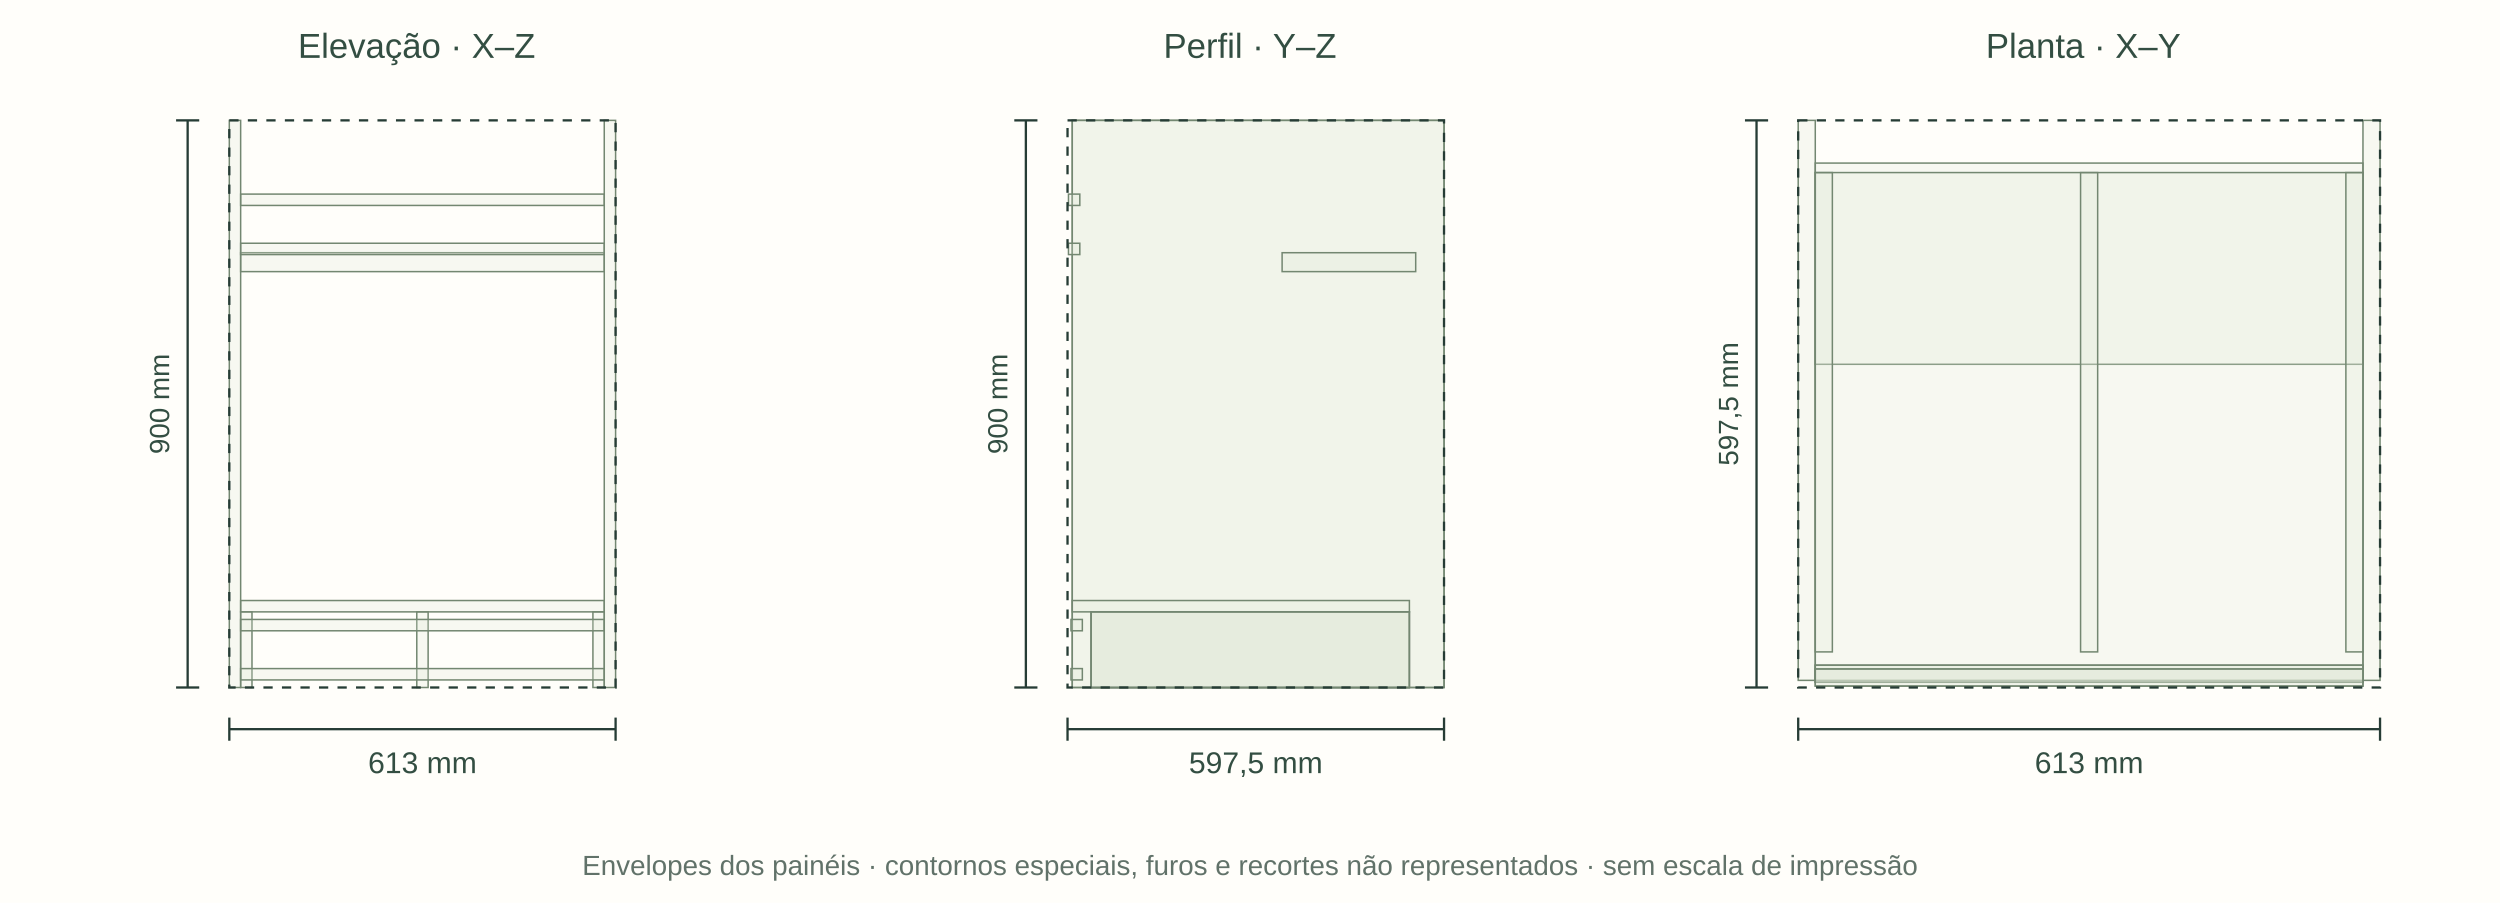
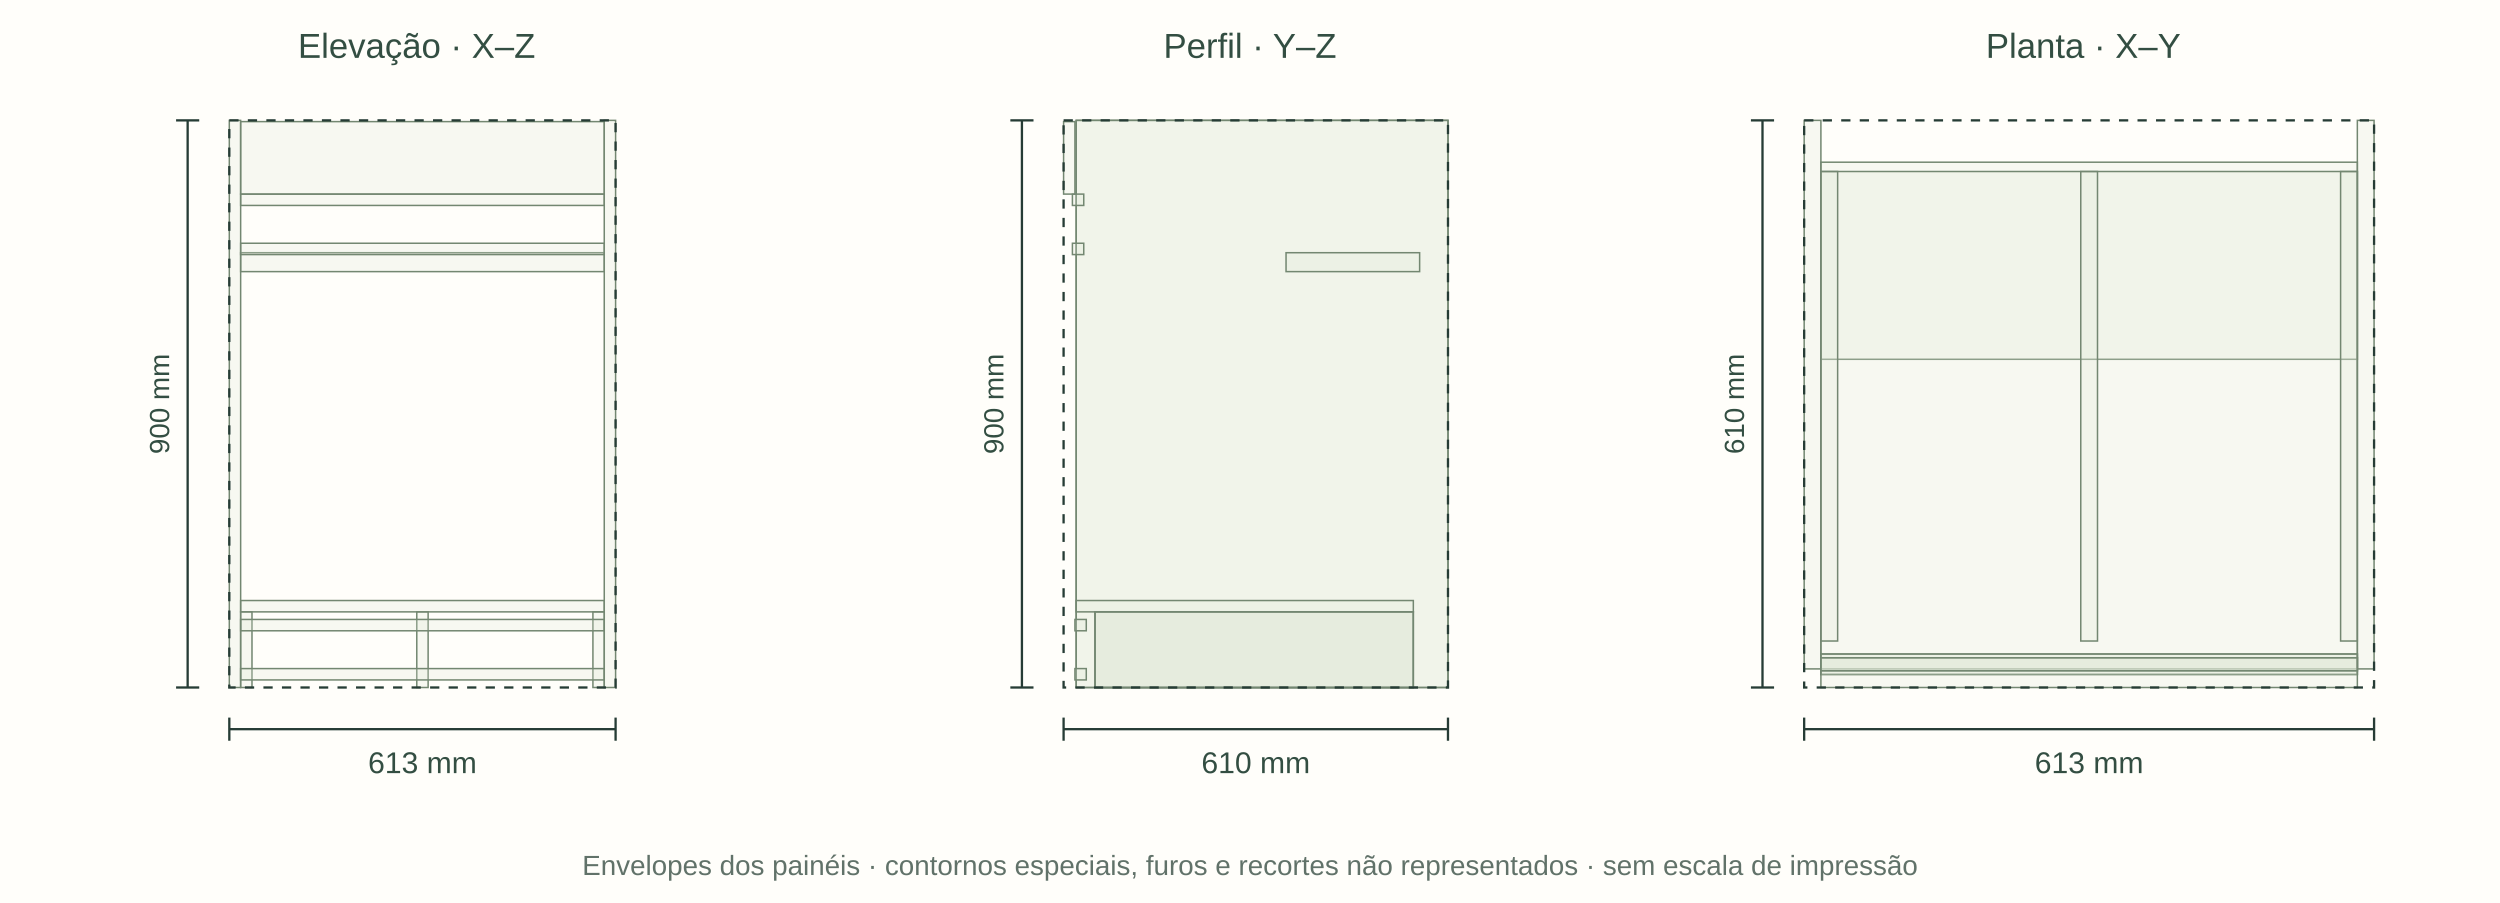
<svg xmlns="http://www.w3.org/2000/svg" viewBox="0 0 1080 390" role="img" aria-label="Esquemas de envelopes em três projeções, cotas nominais em milímetros">
  <rect width="1080" height="390" fill="#fffefa" />
  <g font-family="Arial" fill="#334e42">
    <text x="180" y="25" text-anchor="middle" font-size="15">Elevação · X–Z</text>
    <rect x="261.04" y="52.00" width="4.90" height="245.00" fill="#dce5d4" fill-opacity=".24" stroke="#738771" stroke-width=".65" />
    <rect x="99.06" y="52.00" width="4.90" height="245.00" fill="#dce5d4" fill-opacity=".24" stroke="#738771" stroke-width=".65" />
    <rect x="103.96" y="109.17" width="157.07" height="8.17" fill="#dce5d4" fill-opacity=".24" stroke="#738771" stroke-width=".65" />
    <rect x="103.96" y="259.43" width="157.07" height="4.90" fill="#dce5d4" fill-opacity=".24" stroke="#738771" stroke-width=".65" />
    <rect x="103.96" y="264.33" width="4.90" height="32.67" fill="#dce5d4" fill-opacity=".24" stroke="#738771" stroke-width=".65" />
    <rect x="180.05" y="264.33" width="4.90" height="32.67" fill="#dce5d4" fill-opacity=".24" stroke="#738771" stroke-width=".65" />
    <rect x="256.14" y="264.33" width="4.90" height="32.67" fill="#dce5d4" fill-opacity=".24" stroke="#738771" stroke-width=".65" />
    <rect x="103.96" y="288.83" width="157.07" height="4.90" fill="#dce5d4" fill-opacity=".24" stroke="#738771" stroke-width=".65" />
    <rect x="103.96" y="267.60" width="157.07" height="4.90" fill="#dce5d4" fill-opacity=".24" stroke="#738771" stroke-width=".65" />
    <rect x="103.96" y="105.08" width="157.07" height="4.90" fill="#dce5d4" fill-opacity=".24" stroke="#738771" stroke-width=".65" />
    <rect x="103.96" y="83.85" width="157.07" height="4.90" fill="#dce5d4" fill-opacity=".24" stroke="#738771" stroke-width=".65" />
+     <rect x="103.96" y="52.54" width="157.07" height="31.31" fill="#dce5d4" fill-opacity=".24" stroke="#738771" stroke-width=".65" />
    <rect x="99.06" y="52.00" width="166.87" height="245.00" fill="none" stroke="#263c35" stroke-dasharray="4 4" />
    <path d="M99.064,310.0v10 M99.064,315.0h166.872 m0,-5v10" stroke="#263c35" fill="none" />
    <text x="182.5" y="334.0" text-anchor="middle" font-size="13">613 mm</text>
    <path d="M76.064,52h10 M81.064,52v245 m-5,0h10" stroke="#263c35" fill="none" />
    <text transform="translate(73.06389,174.5) rotate(-90)" text-anchor="middle" font-size="12">900 mm</text>
  </g>
  <g font-family="Arial" fill="#334e42">
    <text x="540" y="25" text-anchor="middle" font-size="15">Perfil · Y–Z</text>
-     <rect x="463.22" y="52.00" width="160.61" height="245.00" fill="#dce5d4" fill-opacity=".24" stroke="#738771" stroke-width=".65" />
-     <rect x="463.22" y="52.00" width="160.61" height="245.00" fill="#dce5d4" fill-opacity=".24" stroke="#738771" stroke-width=".65" />
-     <rect x="553.87" y="109.17" width="57.71" height="8.17" fill="#dce5d4" fill-opacity=".24" stroke="#738771" stroke-width=".65" />
-     <rect x="463.22" y="259.43" width="145.64" height="4.90" fill="#dce5d4" fill-opacity=".24" stroke="#738771" stroke-width=".65" />
-     <rect x="471.38" y="264.33" width="137.47" height="32.67" fill="#dce5d4" fill-opacity=".24" stroke="#738771" stroke-width=".65" />
-     <rect x="471.38" y="264.33" width="137.47" height="32.67" fill="#dce5d4" fill-opacity=".24" stroke="#738771" stroke-width=".65" />
-     <rect x="471.38" y="264.33" width="137.47" height="32.67" fill="#dce5d4" fill-opacity=".24" stroke="#738771" stroke-width=".65" />
-     <rect x="462.67" y="288.83" width="4.90" height="4.90" fill="#dce5d4" fill-opacity=".24" stroke="#738771" stroke-width=".65" />
-     <rect x="462.67" y="267.60" width="4.90" height="4.90" fill="#dce5d4" fill-opacity=".24" stroke="#738771" stroke-width=".65" />
-     <rect x="461.58" y="105.08" width="4.90" height="4.90" fill="#dce5d4" fill-opacity=".24" stroke="#738771" stroke-width=".65" />
-     <rect x="461.58" y="83.85" width="4.90" height="4.90" fill="#dce5d4" fill-opacity=".24" stroke="#738771" stroke-width=".65" />
-     <rect x="461.17" y="52.00" width="162.65" height="245.00" fill="none" stroke="#263c35" stroke-dasharray="4 4" />
-     <path d="M461.174,310.0v10 M461.174,315.0h162.653 m0,-5v10" stroke="#263c35" fill="none" />
-     <text x="542.5" y="334.0" text-anchor="middle" font-size="13">597,5 mm</text>
-     <path d="M438.174,52h10 M443.174,52v245 m-5,0h10" stroke="#263c35" fill="none" />
-     <text transform="translate(435.1736,174.5) rotate(-90)" text-anchor="middle" font-size="12">900 mm</text>
+     <rect x="464.92" y="52.00" width="160.61" height="245.00" fill="#dce5d4" fill-opacity=".24" stroke="#738771" stroke-width=".65" />
+     <rect x="464.92" y="52.00" width="160.61" height="245.00" fill="#dce5d4" fill-opacity=".24" stroke="#738771" stroke-width=".65" />
+     <rect x="555.57" y="109.17" width="57.71" height="8.17" fill="#dce5d4" fill-opacity=".24" stroke="#738771" stroke-width=".65" />
+     <rect x="464.92" y="259.43" width="145.64" height="4.90" fill="#dce5d4" fill-opacity=".24" stroke="#738771" stroke-width=".65" />
+     <rect x="473.08" y="264.33" width="137.47" height="32.67" fill="#dce5d4" fill-opacity=".24" stroke="#738771" stroke-width=".65" />
+     <rect x="473.08" y="264.33" width="137.47" height="32.67" fill="#dce5d4" fill-opacity=".24" stroke="#738771" stroke-width=".65" />
+     <rect x="473.08" y="264.33" width="137.47" height="32.67" fill="#dce5d4" fill-opacity=".24" stroke="#738771" stroke-width=".65" />
+     <rect x="464.37" y="288.83" width="4.90" height="4.90" fill="#dce5d4" fill-opacity=".24" stroke="#738771" stroke-width=".65" />
+     <rect x="464.37" y="267.60" width="4.90" height="4.90" fill="#dce5d4" fill-opacity=".24" stroke="#738771" stroke-width=".65" />
+     <rect x="463.28" y="105.08" width="4.90" height="4.90" fill="#dce5d4" fill-opacity=".24" stroke="#738771" stroke-width=".65" />
+     <rect x="463.28" y="83.85" width="4.90" height="4.90" fill="#dce5d4" fill-opacity=".24" stroke="#738771" stroke-width=".65" />
+     <rect x="459.47" y="52.54" width="4.90" height="31.31" fill="#dce5d4" fill-opacity=".24" stroke="#738771" stroke-width=".65" />
+     <rect x="459.47" y="52.00" width="166.06" height="245.00" fill="none" stroke="#263c35" stroke-dasharray="4 4" />
+     <path d="M459.472,310.0v10 M459.472,315.0h166.056 m0,-5v10" stroke="#263c35" fill="none" />
+     <text x="542.5" y="334.0" text-anchor="middle" font-size="13">610 mm</text>
+     <path d="M436.472,52h10 M441.472,52v245 m-5,0h10" stroke="#263c35" fill="none" />
+     <text transform="translate(433.4722,174.5) rotate(-90)" text-anchor="middle" font-size="12">900 mm</text>
  </g>
  <g font-family="Arial" fill="#334e42">
    <text x="900" y="25" text-anchor="middle" font-size="15">Planta · X–Y</text>
-     <rect x="1020.80" y="52.00" width="7.38" height="241.92" fill="#dce5d4" fill-opacity=".24" stroke="#738771" stroke-width=".65" />
-     <rect x="776.82" y="52.00" width="7.38" height="241.92" fill="#dce5d4" fill-opacity=".24" stroke="#738771" stroke-width=".65" />
-     <rect x="784.20" y="70.45" width="236.59" height="86.93" fill="#dce5d4" fill-opacity=".24" stroke="#738771" stroke-width=".65" />
-     <rect x="784.20" y="74.55" width="236.59" height="219.37" fill="#dce5d4" fill-opacity=".24" stroke="#738771" stroke-width=".65" />
-     <rect x="784.20" y="74.55" width="7.38" height="207.07" fill="#dce5d4" fill-opacity=".24" stroke="#738771" stroke-width=".65" />
-     <rect x="898.81" y="74.55" width="7.38" height="207.07" fill="#dce5d4" fill-opacity=".24" stroke="#738771" stroke-width=".65" />
-     <rect x="1013.42" y="74.55" width="7.38" height="207.07" fill="#dce5d4" fill-opacity=".24" stroke="#738771" stroke-width=".65" />
-     <rect x="784.20" y="287.36" width="236.59" height="7.38" fill="#dce5d4" fill-opacity=".24" stroke="#738771" stroke-width=".65" />
-     <rect x="784.20" y="287.36" width="236.59" height="7.38" fill="#dce5d4" fill-opacity=".24" stroke="#738771" stroke-width=".65" />
-     <rect x="784.20" y="289.00" width="236.59" height="7.38" fill="#dce5d4" fill-opacity=".24" stroke="#738771" stroke-width=".65" />
-     <rect x="784.20" y="289.00" width="236.59" height="7.38" fill="#dce5d4" fill-opacity=".24" stroke="#738771" stroke-width=".65" />
-     <rect x="776.82" y="52.00" width="251.36" height="245.00" fill="none" stroke="#263c35" stroke-dasharray="4 4" />
-     <path d="M776.822,310.0v10 M776.822,315.0h251.356 m0,-5v10" stroke="#263c35" fill="none" />
+     <rect x="1018.37" y="52.00" width="7.23" height="236.97" fill="#dce5d4" fill-opacity=".24" stroke="#738771" stroke-width=".65" />
+     <rect x="779.40" y="52.00" width="7.23" height="236.97" fill="#dce5d4" fill-opacity=".24" stroke="#738771" stroke-width=".65" />
+     <rect x="786.63" y="70.07" width="231.75" height="85.15" fill="#dce5d4" fill-opacity=".24" stroke="#738771" stroke-width=".65" />
+     <rect x="786.63" y="74.09" width="231.75" height="214.88" fill="#dce5d4" fill-opacity=".24" stroke="#738771" stroke-width=".65" />
+     <rect x="786.63" y="74.09" width="7.23" height="202.83" fill="#dce5d4" fill-opacity=".24" stroke="#738771" stroke-width=".65" />
+     <rect x="898.89" y="74.09" width="7.23" height="202.83" fill="#dce5d4" fill-opacity=".24" stroke="#738771" stroke-width=".65" />
+     <rect x="1011.14" y="74.09" width="7.23" height="202.83" fill="#dce5d4" fill-opacity=".24" stroke="#738771" stroke-width=".65" />
+     <rect x="786.63" y="282.54" width="231.75" height="7.23" fill="#dce5d4" fill-opacity=".24" stroke="#738771" stroke-width=".65" />
+     <rect x="786.63" y="282.54" width="231.75" height="7.23" fill="#dce5d4" fill-opacity=".24" stroke="#738771" stroke-width=".65" />
+     <rect x="786.63" y="284.15" width="231.75" height="7.23" fill="#dce5d4" fill-opacity=".24" stroke="#738771" stroke-width=".65" />
+     <rect x="786.63" y="284.15" width="231.75" height="7.23" fill="#dce5d4" fill-opacity=".24" stroke="#738771" stroke-width=".65" />
+     <rect x="786.63" y="289.77" width="231.75" height="7.23" fill="#dce5d4" fill-opacity=".24" stroke="#738771" stroke-width=".65" />
+     <rect x="779.40" y="52.00" width="246.20" height="245.00" fill="none" stroke="#263c35" stroke-dasharray="4 4" />
+     <path d="M779.398,310.0v10 M779.398,315.0h246.205 m0,-5v10" stroke="#263c35" fill="none" />
    <text x="902.5" y="334.0" text-anchor="middle" font-size="13">613 mm</text>
-     <path d="M753.822,52.0h10 M758.822,52.0v245.0 m-5,0h10" stroke="#263c35" fill="none" />
-     <text transform="translate(750.8222,174.5) rotate(-90)" text-anchor="middle" font-size="12">597,5 mm</text>
+     <path d="M756.398,52.0h10 M761.398,52.0v245.0 m-5,0h10" stroke="#263c35" fill="none" />
+     <text transform="translate(753.3975,174.5) rotate(-90)" text-anchor="middle" font-size="12">610 mm</text>
  </g>
  <text x="540" y="378" text-anchor="middle" font-family="Arial" font-size="12" fill="#617269">Envelopes dos painéis · contornos especiais, furos e recortes não representados · sem escala de impressão</text>
</svg>
